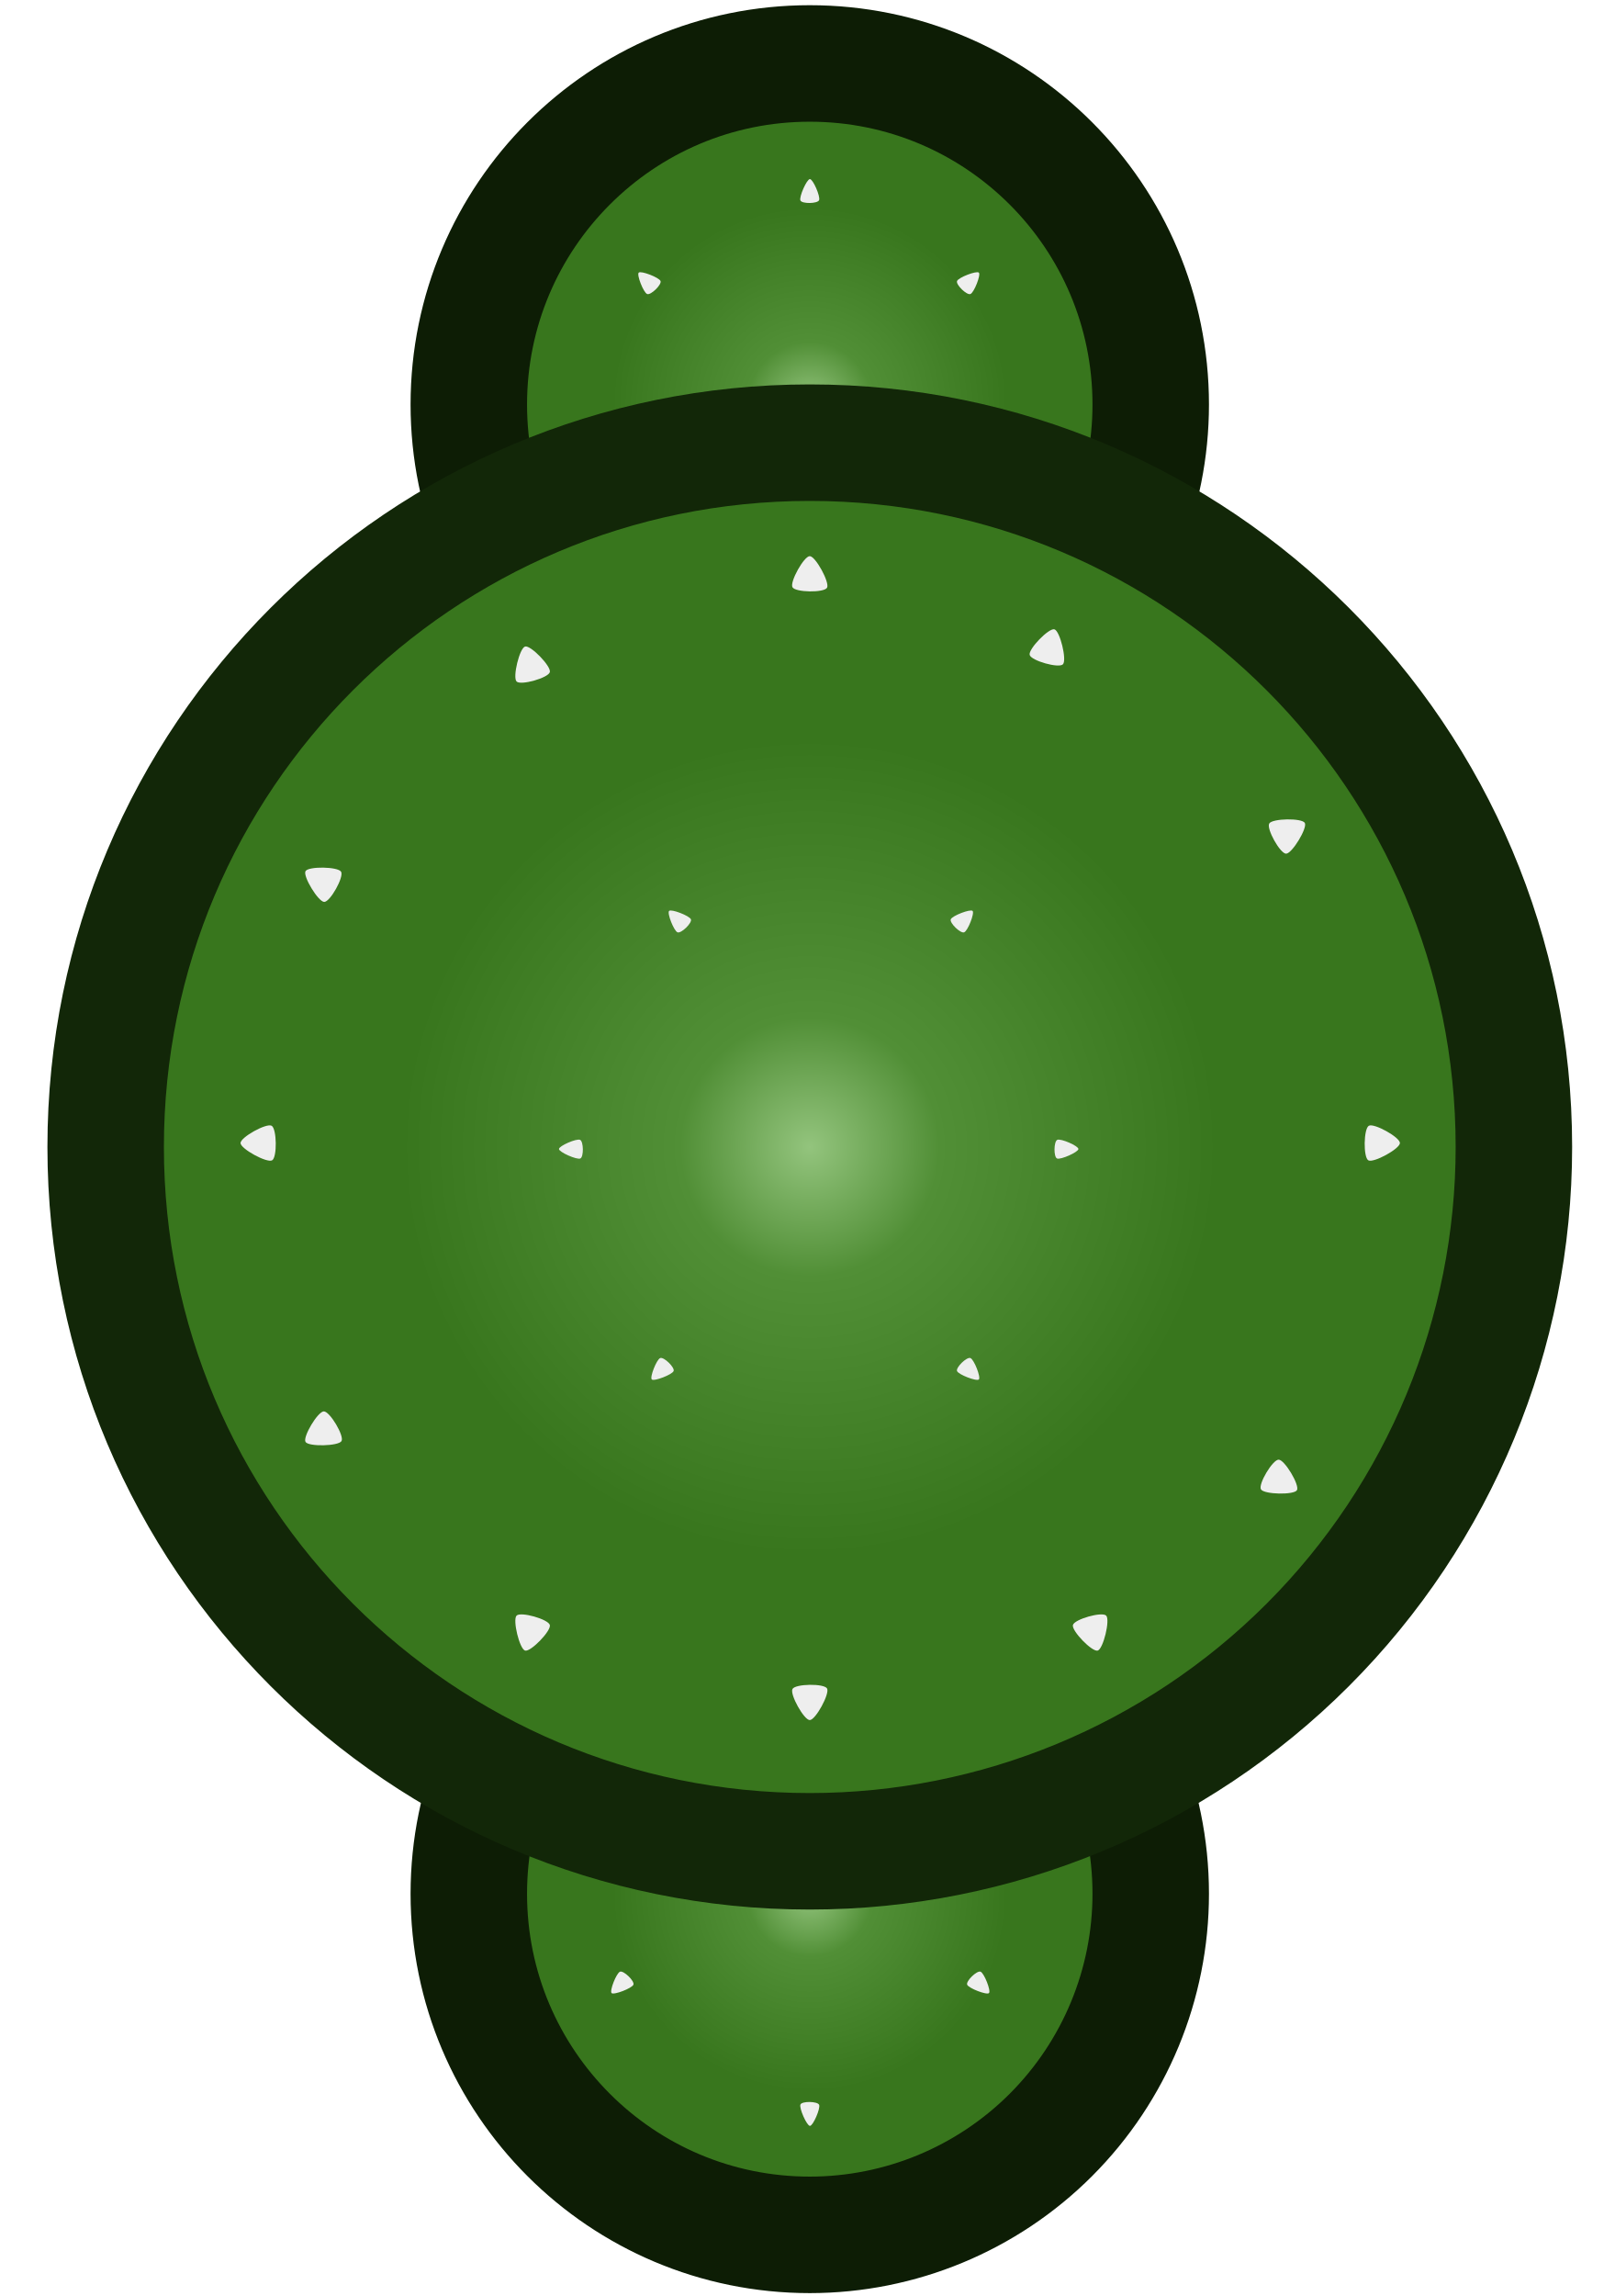
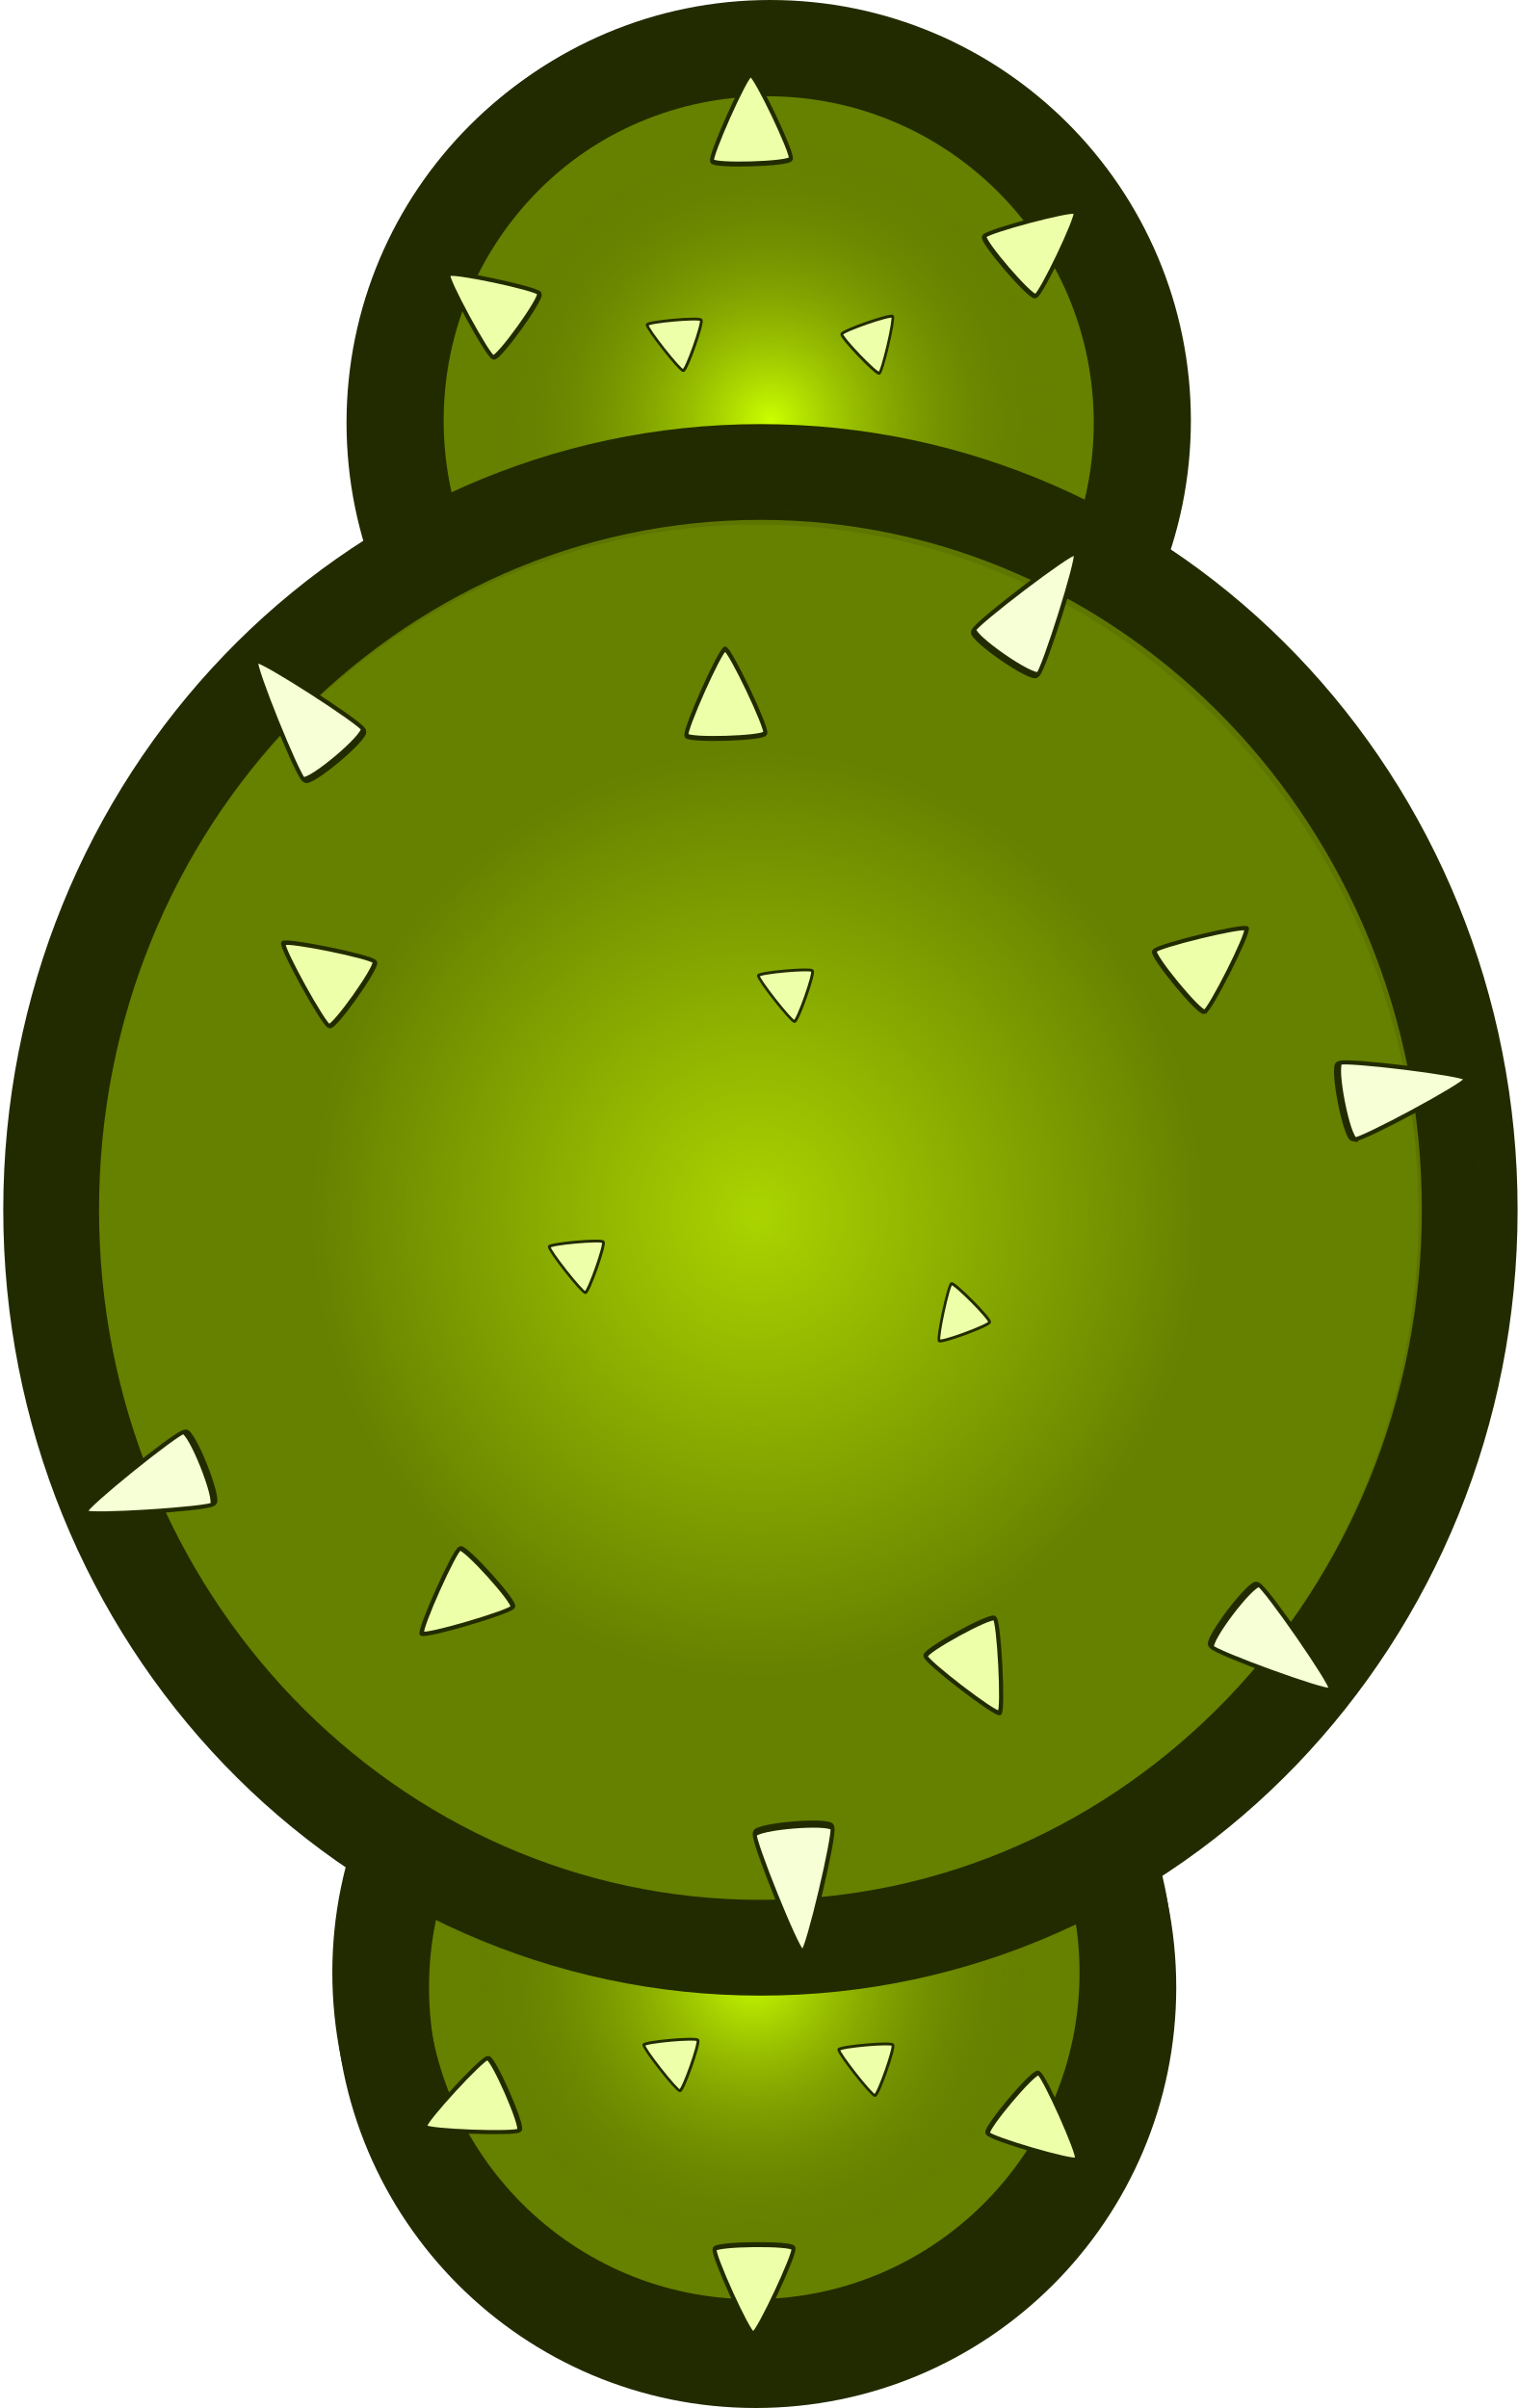
- <svg xmlns="http://www.w3.org/2000/svg" version="1.1" viewBox="0.0 0.0 517.769 736.068" fill="none" stroke="none" stroke-linecap="square" stroke-miterlimit="10">
-   <clipPath id="p.0">
-     <path d="m0 0l517.769 0l0 736.068l-517.769 0l0 -736.068z" clip-rule="nonzero" />
-   </clipPath>
-   <g clip-path="url(#p.0)">
-     <path fill="#000000" fill-opacity="0.0" d="m0 0l517.769 0l0 736.068l-517.769 0z" fill-rule="evenodd" />
-     <defs>
-       <radialGradient id="p.1" gradientUnits="userSpaceOnUse" gradientTransform="matrix(0.0 12.43496 -12.43496 0.0 0.0 0.0)" spreadMethod="pad" cx="48.824" cy="-20.883" fx="48.824" fy="-20.883" r="12.435">
-         <stop offset="0.0" stop-color="#93c47d" />
-         <stop offset="0.13" stop-color="#518f36" />
-         <stop offset="0.41" stop-color="#38761d" />
-         <stop offset="1.0" stop-color="#38761d" />
-       </radialGradient>
-     </defs>
-     <path fill="url(#p.1)" d="m259.676 497.789c60.386 0 109.339 48.953 109.339 109.339c0 28.998 -11.52 56.809 -32.025 77.314c-20.505 20.505 -48.316 32.025 -77.314 32.025c-60.386 0 -109.339 -48.953 -109.339 -109.339c0 -60.386 48.953 -109.339 109.339 -109.339z" fill-rule="evenodd" />
-     <path stroke="#0d1d05" stroke-width="37.352" stroke-linejoin="round" stroke-linecap="butt" d="m259.676 497.789c60.386 0 109.339 48.953 109.339 109.339c0 28.998 -11.52 56.809 -32.025 77.314c-20.505 20.505 -48.316 32.025 -77.314 32.025c-60.386 0 -109.339 -48.953 -109.339 -109.339c0 -60.386 48.953 -109.339 109.339 -109.339z" fill-rule="evenodd" />
-     <defs>
-       <radialGradient id="p.2" gradientUnits="userSpaceOnUse" gradientTransform="matrix(0.0 12.43496 -12.43496 0.0 0.0 0.0)" spreadMethod="pad" cx="10.429" cy="-20.883" fx="10.429" fy="-20.883" r="12.435">
-         <stop offset="0.0" stop-color="#93c47d" />
-         <stop offset="0.13" stop-color="#518f36" />
-         <stop offset="0.41" stop-color="#38761d" />
-         <stop offset="1.0" stop-color="#38761d" />
-       </radialGradient>
-     </defs>
-     <path fill="url(#p.2)" d="m259.676 20.343c60.386 0 109.339 48.953 109.339 109.339c0 28.998 -11.52 56.809 -32.025 77.314c-20.505 20.505 -48.316 32.025 -77.314 32.025c-60.386 0 -109.339 -48.953 -109.339 -109.339c0 -60.386 48.953 -109.339 109.339 -109.339z" fill-rule="evenodd" />
-     <path stroke="#0d1d05" stroke-width="37.352" stroke-linejoin="round" stroke-linecap="butt" d="m259.676 20.343c60.386 0 109.339 48.953 109.339 109.339c0 28.998 -11.52 56.809 -32.025 77.314c-20.505 20.505 -48.316 32.025 -77.314 32.025c-60.386 0 -109.339 -48.953 -109.339 -109.339c0 -60.386 48.953 -109.339 109.339 -109.339z" fill-rule="evenodd" />
-     <defs>
-       <radialGradient id="p.3" gradientUnits="userSpaceOnUse" gradientTransform="matrix(0.0 17.8696 -17.8696 0.0 0.0 0.0)" spreadMethod="pad" cx="20.577" cy="-14.532" fx="20.577" fy="-14.532" r="17.87">
-         <stop offset="0.0" stop-color="#93c47d" />
-         <stop offset="0.13" stop-color="#518f36" />
-         <stop offset="0.41" stop-color="#38761d" />
-         <stop offset="1.0" stop-color="#38761d" />
-       </radialGradient>
-     </defs>
-     <path fill="url(#p.3)" d="m259.68 141.914c124.703 0 225.795 101.092 225.795 225.795c0 59.885 -23.789 117.317 -66.134 159.661c-42.345 42.345 -99.777 66.134 -159.661 66.134c-124.703 0 -225.795 -101.092 -225.795 -225.795c0 -124.703 101.092 -225.795 225.795 -225.795z" fill-rule="evenodd" />
-     <path stroke="#122708" stroke-width="37.352" stroke-linejoin="round" stroke-linecap="butt" d="m259.68 141.914c124.703 0 225.795 101.092 225.795 225.795c0 59.885 -23.789 117.317 -66.134 159.661c-42.345 42.345 -99.777 66.134 -159.661 66.134c-124.703 0 -225.795 -101.092 -225.795 -225.795c0 -124.703 101.092 -225.795 225.795 -225.795z" fill-rule="evenodd" />
-     <path fill="#eeeeee" d="m438.965 360.9c1.687 -0.923 9.989 3.703 9.962 5.551c-0.027 1.848 -8.461 6.464 -10.122 5.539c-1.66 -0.925 -1.528 -10.167 0.159 -11.09z" fill-rule="evenodd" />
-     <path fill="#eeeeee" d="m330.192 209.941c-0.455 -1.868 6.161 -8.69 7.94 -8.186c1.778 0.504 4.054 9.846 2.73 11.21c-1.323 1.364 -10.215 -1.155 -10.67 -3.024z" fill-rule="evenodd" />
-     <path fill="#eeeeee" d="m407.025 263.996c0.999 -1.643 10.502 -1.788 11.403 -0.174c0.901 1.614 -4.095 9.828 -5.996 9.857c-1.9 0.029 -6.406 -8.04 -5.407 -9.683z" fill-rule="evenodd" />
-     <path fill="#eeeeee" d="m410.05 467.947c1.922 0.044 6.799 8.201 5.852 9.788c-0.947 1.587 -10.559 1.367 -11.535 -0.264c-0.975 -1.631 3.76 -9.568 5.683 -9.524z" fill-rule="evenodd" />
-     <path fill="#eeeeee" d="m254.128 188.256c-0.923 -1.687 3.703 -9.989 5.551 -9.962c1.848 0.027 6.464 8.461 5.539 10.122c-0.925 1.66 -10.167 1.528 -11.09 -0.159z" fill-rule="evenodd" />
-     <path fill="#eeeeee" d="m344.064 520.971c-0.455 1.868 6.161 8.69 7.94 8.186c1.778 -0.504 4.054 -9.846 2.73 -11.21c-1.323 -1.364 -10.215 1.155 -10.67 3.024z" fill-rule="evenodd" />
-     <path fill="#eeeeee" d="m254.135 541.47c-0.923 1.687 3.703 9.989 5.551 9.962c1.848 -0.027 6.464 -8.461 5.539 -10.122c-0.925 -1.66 -10.167 -1.528 -11.09 0.159z" fill-rule="evenodd" />
-     <path fill="#eeeeee" d="m103.828 452.47c-1.922 0.044 -6.799 8.201 -5.852 9.788c0.947 1.587 10.559 1.367 11.535 -0.264c0.975 -1.631 -3.76 -9.568 -5.683 -9.524z" fill-rule="evenodd" />
-     <path fill="#eeeeee" d="m176.324 520.971c0.455 1.868 -6.161 8.69 -7.94 8.186c-1.778 -0.504 -4.054 -9.846 -2.73 -11.21c1.323 -1.364 10.215 1.155 10.67 3.024z" fill-rule="evenodd" />
-     <path fill="#eeeeee" d="m109.375 279.46c-0.999 -1.643 -10.502 -1.788 -11.403 -0.174c-0.901 1.614 4.095 9.828 5.996 9.857c1.9 0.029 6.406 -8.04 5.407 -9.683z" fill-rule="evenodd" />
-     <path fill="#eeeeee" d="m176.324 215.455c0.455 -1.868 -6.161 -8.69 -7.94 -8.186c-1.778 0.504 -4.054 9.846 -2.73 11.21c1.323 1.364 10.215 -1.155 10.67 -3.024z" fill-rule="evenodd" />
-     <path fill="#eeeeee" d="m87.095 360.9c-1.687 -0.923 -9.989 3.703 -9.962 5.551c0.027 1.848 8.461 6.464 10.122 5.539c1.66 -0.925 1.528 -10.167 -0.159 -11.09z" fill-rule="evenodd" />
-     <path fill="#eeeeee" d="m339.054 365.417c1.142 -0.507 6.778 1.944 6.764 2.941c-0.014 0.997 -5.723 3.529 -6.85 3.039c-1.127 -0.49 -1.056 -5.473 0.086 -5.98z" fill-rule="evenodd" />
-     <path fill="#eeeeee" d="m311.192 435.373c1.165 0.449 3.418 6.168 2.703 6.863c-0.715 0.695 -6.542 -1.551 -6.993 -2.695c-0.451 -1.144 3.124 -4.617 4.289 -4.168z" fill-rule="evenodd" />
-     <path fill="#eeeeee" d="m309.183 298.891c1.165 -0.449 3.418 -6.168 2.703 -6.863c-0.715 -0.695 -6.542 1.551 -6.993 2.695c-0.451 1.144 3.124 4.617 4.289 4.168z" fill-rule="evenodd" />
-     <path fill="#eeeeee" d="m186.015 365.417c-1.142 -0.507 -6.778 1.944 -6.764 2.941c0.014 0.997 5.723 3.529 6.85 3.039c1.127 -0.49 1.056 -5.473 -0.086 -5.98z" fill-rule="evenodd" />
-     <path fill="#eeeeee" d="m217.271 298.891c-1.165 -0.449 -3.418 -6.168 -2.703 -6.863c0.715 -0.695 6.542 1.551 6.993 2.695c0.451 1.144 -3.124 4.617 -4.289 4.168z" fill-rule="evenodd" />
-     <path fill="#eeeeee" d="m211.72 435.373c-1.165 0.449 -3.418 6.168 -2.703 6.863c0.715 0.695 6.542 -1.551 6.993 -2.695c0.451 -1.144 -3.124 -4.617 -4.289 -4.168z" fill-rule="evenodd" />
-     <path fill="#eeeeee" d="m314.44 632.096c1.165 0.449 3.418 6.168 2.703 6.863c-0.715 0.695 -6.542 -1.551 -6.993 -2.695c-0.451 -1.144 3.124 -4.617 4.289 -4.168z" fill-rule="evenodd" />
-     <path fill="#eeeeee" d="m262.669 674.765c0.507 1.142 -1.944 6.778 -2.941 6.764c-0.997 -0.014 -3.529 -5.723 -3.039 -6.85c0.49 -1.127 5.473 -1.056 5.98 0.086z" fill-rule="evenodd" />
-     <path fill="#eeeeee" d="m198.829 632.096c-1.165 0.449 -3.418 6.168 -2.703 6.863c0.715 0.695 6.542 -1.551 6.993 -2.695c0.451 -1.144 -3.124 -4.617 -4.289 -4.168z" fill-rule="evenodd" />
-     <path fill="#eeeeee" d="m262.657 64.181c0.506 -1.142 -1.944 -6.778 -2.941 -6.764c-0.997 0.014 -3.529 5.723 -3.039 6.85c0.49 1.127 5.473 1.056 5.98 -0.086z" fill-rule="evenodd" />
-     <path fill="#eeeeee" d="m311.193 94.264c1.165 -0.449 3.418 -6.168 2.703 -6.863c-0.715 -0.695 -6.542 1.551 -6.992 2.695c-0.451 1.144 3.124 4.617 4.289 4.168z" fill-rule="evenodd" />
-     <path fill="#eeeeee" d="m207.529 94.264c-1.165 -0.449 -3.418 -6.168 -2.703 -6.863c0.715 -0.695 6.542 1.551 6.993 2.695c0.451 1.144 -3.124 4.617 -4.289 4.168z" fill-rule="evenodd" />
+ <svg xmlns="http://www.w3.org/2000/svg" xmlns:xlink="http://www.w3.org/1999/xlink" width="303.21" height="481.104" viewBox="0 0 303.21 481.104" version="1.1" id="svg1">
+   <defs id="defs1">
+     <linearGradient id="linearGradient10">
+       <stop style="stop-color:#cbff00;stop-opacity:1;" offset="0" id="stop11" />
+       <stop style="stop-color:#668000;stop-opacity:0;" offset="0.65" id="stop12" />
+     </linearGradient>
+     <linearGradient id="linearGradient9">
+       <stop style="stop-color:#222b00;stop-opacity:1;" offset="0" id="stop9" />
+       <stop style="stop-color:#222b00;stop-opacity:0;" offset="1" id="stop10" />
+     </linearGradient>
+     <linearGradient id="linearGradient4">
+       <stop style="stop-color:#aad400;stop-opacity:1;" offset="0" id="stop4" />
+       <stop style="stop-color:#aad400;stop-opacity:0;" offset="0.593" id="stop5" />
+     </linearGradient>
+     <radialGradient xlink:href="#linearGradient4" id="radialGradient5" cx="265.525" cy="264.132" fx="265.525" fy="264.132" r="151.279" gradientTransform="matrix(1,0,0,1.037745,0,-9.969748)" gradientUnits="userSpaceOnUse" />
+     <radialGradient xlink:href="#linearGradient9" id="radialGradient10" cx="265.525" cy="264.132" fx="265.525" fy="264.132" r="151.278" gradientTransform="matrix(1,0,0,1.037745,0,-9.969764)" gradientUnits="userSpaceOnUse" />
+     <radialGradient xlink:href="#linearGradient10" id="radialGradient12" cx="268.142" cy="105.511" fx="268.142" fy="105.511" r="84.036" gradientUnits="userSpaceOnUse" />
+     <radialGradient xlink:href="#linearGradient10" id="radialGradient12-2" cx="268.142" cy="105.511" fx="268.142" fy="105.511" r="84.036" gradientUnits="userSpaceOnUse" gradientTransform="translate(-3.462197,310.0731)" />
+   </defs>
+   <g id="layer1" transform="translate(-114.2468,-21.47459)">
+     <circle style="fill:#668000;fill-opacity:1;stroke:#222b00;stroke-width:18.782;stroke-dasharray:none;stroke-opacity:1" id="path1-8" cx="267.518" cy="105.955" r="74.645" />
+     <circle style="fill:url(#radialGradient12);stroke:#222b00;stroke-width:18.782;stroke-dasharray:none;stroke-opacity:1" id="path1-8-7" cx="268.142" cy="105.511" r="74.645" />
+     <circle style="fill:#668000;fill-opacity:1;stroke:#222b00;stroke-width:18.782;stroke-dasharray:none;stroke-opacity:1" id="path1-8-1" cx="265.217" cy="418.542" r="74.645" />
+     <circle style="fill:url(#radialGradient12-2);fill-opacity:1;stroke:#222b00;stroke-width:18.782;stroke-dasharray:none;stroke-opacity:1" id="path1-8-7-6" cx="264.679" cy="415.584" r="74.645" />
+     <ellipse style="fill:#668000;fill-opacity:1;stroke:#222b00;stroke-width:19.134;stroke-dasharray:none;stroke-opacity:1" id="path1" cx="266.178" cy="263.199" rx="141.712" ry="147.422" />
+     <ellipse style="fill:url(#radialGradient5);fill-opacity:1;stroke:url(#radialGradient10);stroke-width:19.133;stroke-dasharray:none" id="path1-2" cx="265.525" cy="264.132" rx="141.712" ry="147.422" />
+     <path style="fill:#f6ffd5;fill-opacity:1;stroke:#222b00;stroke-width:4.329;stroke-dasharray:none;stroke-opacity:1" id="path5" d="m 50.121,100.243 c -3.231,4.022 -83.107,-8.307 -84.975,-13.116 -1.868,-4.809 48.747,-67.82 53.846,-67.033 5.099,0.787 34.36,76.126 31.129,80.148 z" transform="matrix(0.1760591,0.06092866,-0.1640998,0.2812008,329.2089,125.0557)" />
+     <path style="fill:#f6ffd5;fill-opacity:1;stroke:#222b00;stroke-width:4.329;stroke-dasharray:none;stroke-opacity:1" id="path5-1" d="m 50.121,100.243 c -3.231,4.022 -83.107,-8.307 -84.975,-13.116 -1.868,-4.809 48.747,-67.82 53.846,-67.033 5.099,0.787 34.36,76.126 31.129,80.148 z" transform="matrix(-0.1128411,-0.148243,0.2923784,-0.1432393,127.4182,329.32)" />
+     <path style="fill:#f6ffd5;fill-opacity:1;stroke:#222b00;stroke-width:4.329;stroke-dasharray:none;stroke-opacity:1" id="path5-1-9" d="m 50.121,100.243 c -3.231,4.022 -83.107,-8.307 -84.975,-13.116 -1.868,-4.809 48.747,-67.82 53.846,-67.033 5.099,0.787 34.36,76.126 31.129,80.148 z" transform="matrix(-0.1746886,0.06475352,-0.05183778,-0.3214273,278.9853,416.8207)" />
+     <path style="fill:#f6ffd5;fill-opacity:1;stroke:#222b00;stroke-width:4.329;stroke-dasharray:none;stroke-opacity:1" id="path5-1-9-2" d="m 50.121,100.243 c -3.231,4.022 -83.107,-8.307 -84.975,-13.116 -1.868,-4.809 48.747,-67.82 53.846,-67.033 5.099,0.787 34.36,76.126 31.129,80.148 z" transform="matrix(-0.06864739,0.1731954,-0.2736764,-0.1763629,387.1088,359.4395)" />
+     <path style="fill:#eeffaa;fill-opacity:1;stroke:#222b00;stroke-width:4.329;stroke-dasharray:none;stroke-opacity:1" id="path5-1-9-2-1" d="m 50.121,100.243 c -3.231,4.022 -83.107,-8.307 -84.975,-13.116 -1.868,-4.809 48.747,-67.82 53.846,-67.033 5.099,0.787 34.36,76.126 31.129,80.148 z" transform="matrix(0.1806627,-0.04029349,0.02993901,0.2255851,255.0827,147.3872)" />
+     <path style="fill:#eeffaa;fill-opacity:1;stroke:#222b00;stroke-width:4.329;stroke-dasharray:none;stroke-opacity:1" id="path5-1-9-2-1-7" d="m 50.121,100.243 c -3.231,4.022 -83.107,-8.307 -84.975,-13.116 -1.868,-4.809 48.747,-67.82 53.846,-67.033 5.099,0.787 34.36,76.126 31.129,80.148 z" transform="matrix(0.1806627,-0.04029349,0.02993901,0.2255851,260.1972,32.62438)" />
+     <path style="fill:#eeffaa;fill-opacity:1;stroke:#222b00;stroke-width:4.329;stroke-dasharray:none;stroke-opacity:1" id="path5-1-9-2-1-7-8" d="m 50.121,100.243 c -3.231,4.022 -83.107,-8.307 -84.975,-13.116 -1.868,-4.809 48.747,-67.82 53.846,-67.033 5.099,0.787 34.36,76.126 31.129,80.148 z" transform="matrix(-0.1813989,0.03683798,-0.02562799,-0.2261155,268.6869,491.6104)" />
+     <path style="fill:#eeffaa;fill-opacity:1;stroke:#222b00;stroke-width:4.329;stroke-dasharray:none;stroke-opacity:1" id="path5-1-9-2-1-7-8-0" d="m 50.121,100.243 c -3.231,4.022 -83.107,-8.307 -84.975,-13.116 -1.868,-4.809 48.747,-67.82 53.846,-67.033 5.099,0.787 34.36,76.126 31.129,80.148 z" transform="matrix(-0.09039998,0.1615253,-0.1881076,-0.1280646,334.9582,452.4272)" />
+     <path style="fill:#eeffaa;fill-opacity:1;stroke:#222b00;stroke-width:4.329;stroke-dasharray:none;stroke-opacity:1" id="path5-1-9-2-1-7-8-0-6" d="m 50.121,100.243 c -3.231,4.022 -83.107,-8.307 -84.975,-13.116 -1.868,-4.809 48.747,-67.82 53.846,-67.033 5.099,0.787 34.36,76.126 31.129,80.148 z" transform="matrix(-0.1049053,-0.152504,0.1980404,-0.1120937,197.1177,451.5327)" />
+     <path style="fill:#eeffaa;fill-opacity:1;stroke:#222b00;stroke-width:4.329;stroke-dasharray:none;stroke-opacity:1" id="path5-1-9-2-1-7-5" d="m 50.121,100.243 c -3.231,4.022 -83.107,-8.307 -84.975,-13.116 -1.868,-4.809 48.747,-67.82 53.846,-67.033 5.099,0.787 34.36,76.126 31.129,80.148 z" transform="matrix(0.144964,0.1151001,-0.1565354,0.1651716,329.5707,58.32124)" />
+     <path style="fill:#eeffaa;fill-opacity:1;stroke:#222b00;stroke-width:4.329;stroke-dasharray:none;stroke-opacity:1" id="path5-1-9-2-1-7-5-8" d="m 50.121,100.243 c -3.231,4.022 -83.107,-8.307 -84.975,-13.116 -1.868,-4.809 48.747,-67.82 53.846,-67.033 5.099,0.787 34.36,76.126 31.129,80.148 z" transform="matrix(0.07776462,-0.167974,0.1973626,0.1132829,198.3334,77.1689)" />
+     <path style="fill:#eeffaa;fill-opacity:1;stroke:#222b00;stroke-width:4.329;stroke-dasharray:none;stroke-opacity:1" id="path5-1-9-2-1-0" d="m 50.121,100.243 c -3.231,4.022 -83.107,-8.307 -84.975,-13.116 -1.868,-4.809 48.747,-67.82 53.846,-67.033 5.099,0.787 34.36,76.126 31.129,80.148 z" transform="matrix(0.09763892,0.09405349,-0.08262533,0.08995118,276.3716,211.8317)" />
+     <path style="fill:#eeffaa;fill-opacity:1;stroke:#222b00;stroke-width:4.329;stroke-dasharray:none;stroke-opacity:1" id="path5-1-9-2-1-0-3" d="m 50.121,100.243 c -3.231,4.022 -83.107,-8.307 -84.975,-13.116 -1.868,-4.809 48.747,-67.82 53.846,-67.033 5.099,0.787 34.36,76.126 31.129,80.148 z" transform="matrix(0.09763892,0.09405349,-0.08262533,0.08995118,254.148,81.79627)" />
+     <path style="fill:#eeffaa;fill-opacity:1;stroke:#222b00;stroke-width:4.329;stroke-dasharray:none;stroke-opacity:1" id="path5-1-9-2-1-0-3-5" d="m 50.121,100.243 c -3.231,4.022 -83.107,-8.307 -84.975,-13.116 -1.868,-4.809 48.747,-67.82 53.846,-67.033 5.099,0.787 34.36,76.126 31.129,80.148 z" transform="matrix(0.01248652,-0.1349945,0.1218534,0.00836146,279.7354,90.62024)" />
+     <path style="fill:#eeffaa;fill-opacity:1;stroke:#222b00;stroke-width:4.329;stroke-dasharray:none;stroke-opacity:1" id="path5-1-9-2-1-0-1" d="m 50.121,100.243 c -3.231,4.022 -83.107,-8.307 -84.975,-13.116 -1.868,-4.809 48.747,-67.82 53.846,-67.033 5.099,0.787 34.36,76.126 31.129,80.148 z" transform="matrix(0.09763892,0.09405349,-0.08262533,0.08995118,234.5854,266.0007)" />
+     <path style="fill:#eeffaa;fill-opacity:1;stroke:#222b00;stroke-width:4.329;stroke-dasharray:none;stroke-opacity:1" id="path5-1-9-2-1-0-1-41" d="m 50.121,100.243 c -3.231,4.022 -83.107,-8.307 -84.975,-13.116 -1.868,-4.809 48.747,-67.82 53.846,-67.033 5.099,0.787 34.36,76.126 31.129,80.148 z" transform="matrix(0.09763892,0.09405349,-0.08262533,0.08995118,253.4838,425.4704)" />
+     <path style="fill:#eeffaa;fill-opacity:1;stroke:#222b00;stroke-width:4.329;stroke-dasharray:none;stroke-opacity:1" id="path5-1-9-2-1-0-1-41-8" d="m 50.121,100.243 c -3.231,4.022 -83.107,-8.307 -84.975,-13.116 -1.868,-4.809 48.747,-67.82 53.846,-67.033 5.099,0.787 34.36,76.126 31.129,80.148 z" transform="matrix(0.09763892,0.09405349,-0.08262533,0.08995118,292.4417,426.4171)" />
+     <path style="fill:#eeffaa;fill-opacity:1;stroke:#222b00;stroke-width:4.329;stroke-dasharray:none;stroke-opacity:1" id="path5-1-9-2-1-0-1-4" d="m 50.121,100.243 c -3.231,4.022 -83.107,-8.307 -84.975,-13.116 -1.868,-4.809 48.747,-67.82 53.846,-67.033 5.099,0.787 34.36,76.126 31.129,80.148 z" transform="matrix(-0.01003765,0.1351986,-0.1219849,-0.00615145,314.6198,283.1939)" />
+     <path style="fill:#eeffaa;fill-opacity:1;stroke:#222b00;stroke-width:4.329;stroke-dasharray:none;stroke-opacity:1" id="path5-1-9-2-1-2" d="m 50.121,100.243 c -3.231,4.022 -83.107,-8.307 -84.975,-13.116 -1.868,-4.809 48.747,-67.82 53.846,-67.033 5.099,0.787 34.36,76.126 31.129,80.148 z" transform="matrix(0.07661345,-0.1685021,0.1981331,0.1119298,165.443,210.874)" />
+     <path style="fill:#eeffaa;fill-opacity:1;stroke:#222b00;stroke-width:4.329;stroke-dasharray:none;stroke-opacity:1" id="path5-1-9-2-1-2-1" d="m 50.121,100.243 c -3.231,4.022 -83.107,-8.307 -84.975,-13.116 -1.868,-4.809 48.747,-67.82 53.846,-67.033 5.099,0.787 34.36,76.126 31.129,80.148 z" transform="matrix(-0.1477955,-0.1114409,0.1523582,-0.1690324,198.2944,353.3625)" />
+     <path style="fill:#eeffaa;fill-opacity:1;stroke:#222b00;stroke-width:4.329;stroke-dasharray:none;stroke-opacity:1" id="path5-1-9-2-1-2-1-0" d="m 50.121,100.243 c -3.231,4.022 -83.107,-8.307 -84.975,-13.116 -1.868,-4.809 48.747,-67.82 53.846,-67.033 5.099,0.787 34.36,76.126 31.129,80.148 z" transform="matrix(-0.1426999,0.1178954,-0.1290559,-0.1874288,319.2476,365.213)" />
+     <path style="fill:#eeffaa;fill-opacity:1;stroke:#222b00;stroke-width:4.329;stroke-dasharray:none;stroke-opacity:1" id="path5-1-9-2-1-2-1-0-2" d="m 50.121,100.243 c -3.231,4.022 -83.107,-8.307 -84.975,-13.116 -1.868,-4.809 48.747,-67.82 53.846,-67.033 5.099,0.787 34.36,76.126 31.129,80.148 z" transform="matrix(0.142494,0.1181443,-0.1599983,0.1618195,363.7933,201.4951)" />
+     <path style="fill:#f6ffd5;fill-opacity:1;stroke:#222b00;stroke-width:4.329;stroke-dasharray:none;stroke-opacity:1" id="path5-2" d="m 50.121,100.243 c -3.231,4.022 -83.107,-8.307 -84.975,-13.116 -1.868,-4.809 48.747,-67.82 53.846,-67.033 5.099,0.787 34.36,76.126 31.129,80.148 z" transform="matrix(0.08361143,0.166488,-0.3137563,0.08694637,412.0838,232.0731)" />
+     <path style="fill:#f6ffd5;fill-opacity:1;stroke:#222b00;stroke-width:4.329;stroke-dasharray:none;stroke-opacity:1" id="path5-2-6" d="m 50.121,100.243 c -3.231,4.022 -83.107,-8.307 -84.975,-13.116 -1.868,-4.809 48.747,-67.82 53.846,-67.033 5.099,0.787 34.36,76.126 31.129,80.148 z" transform="matrix(0.1051552,-0.1537905,0.2280405,0.2323794,158.7513,151.6723)" />
  </g>
</svg>
